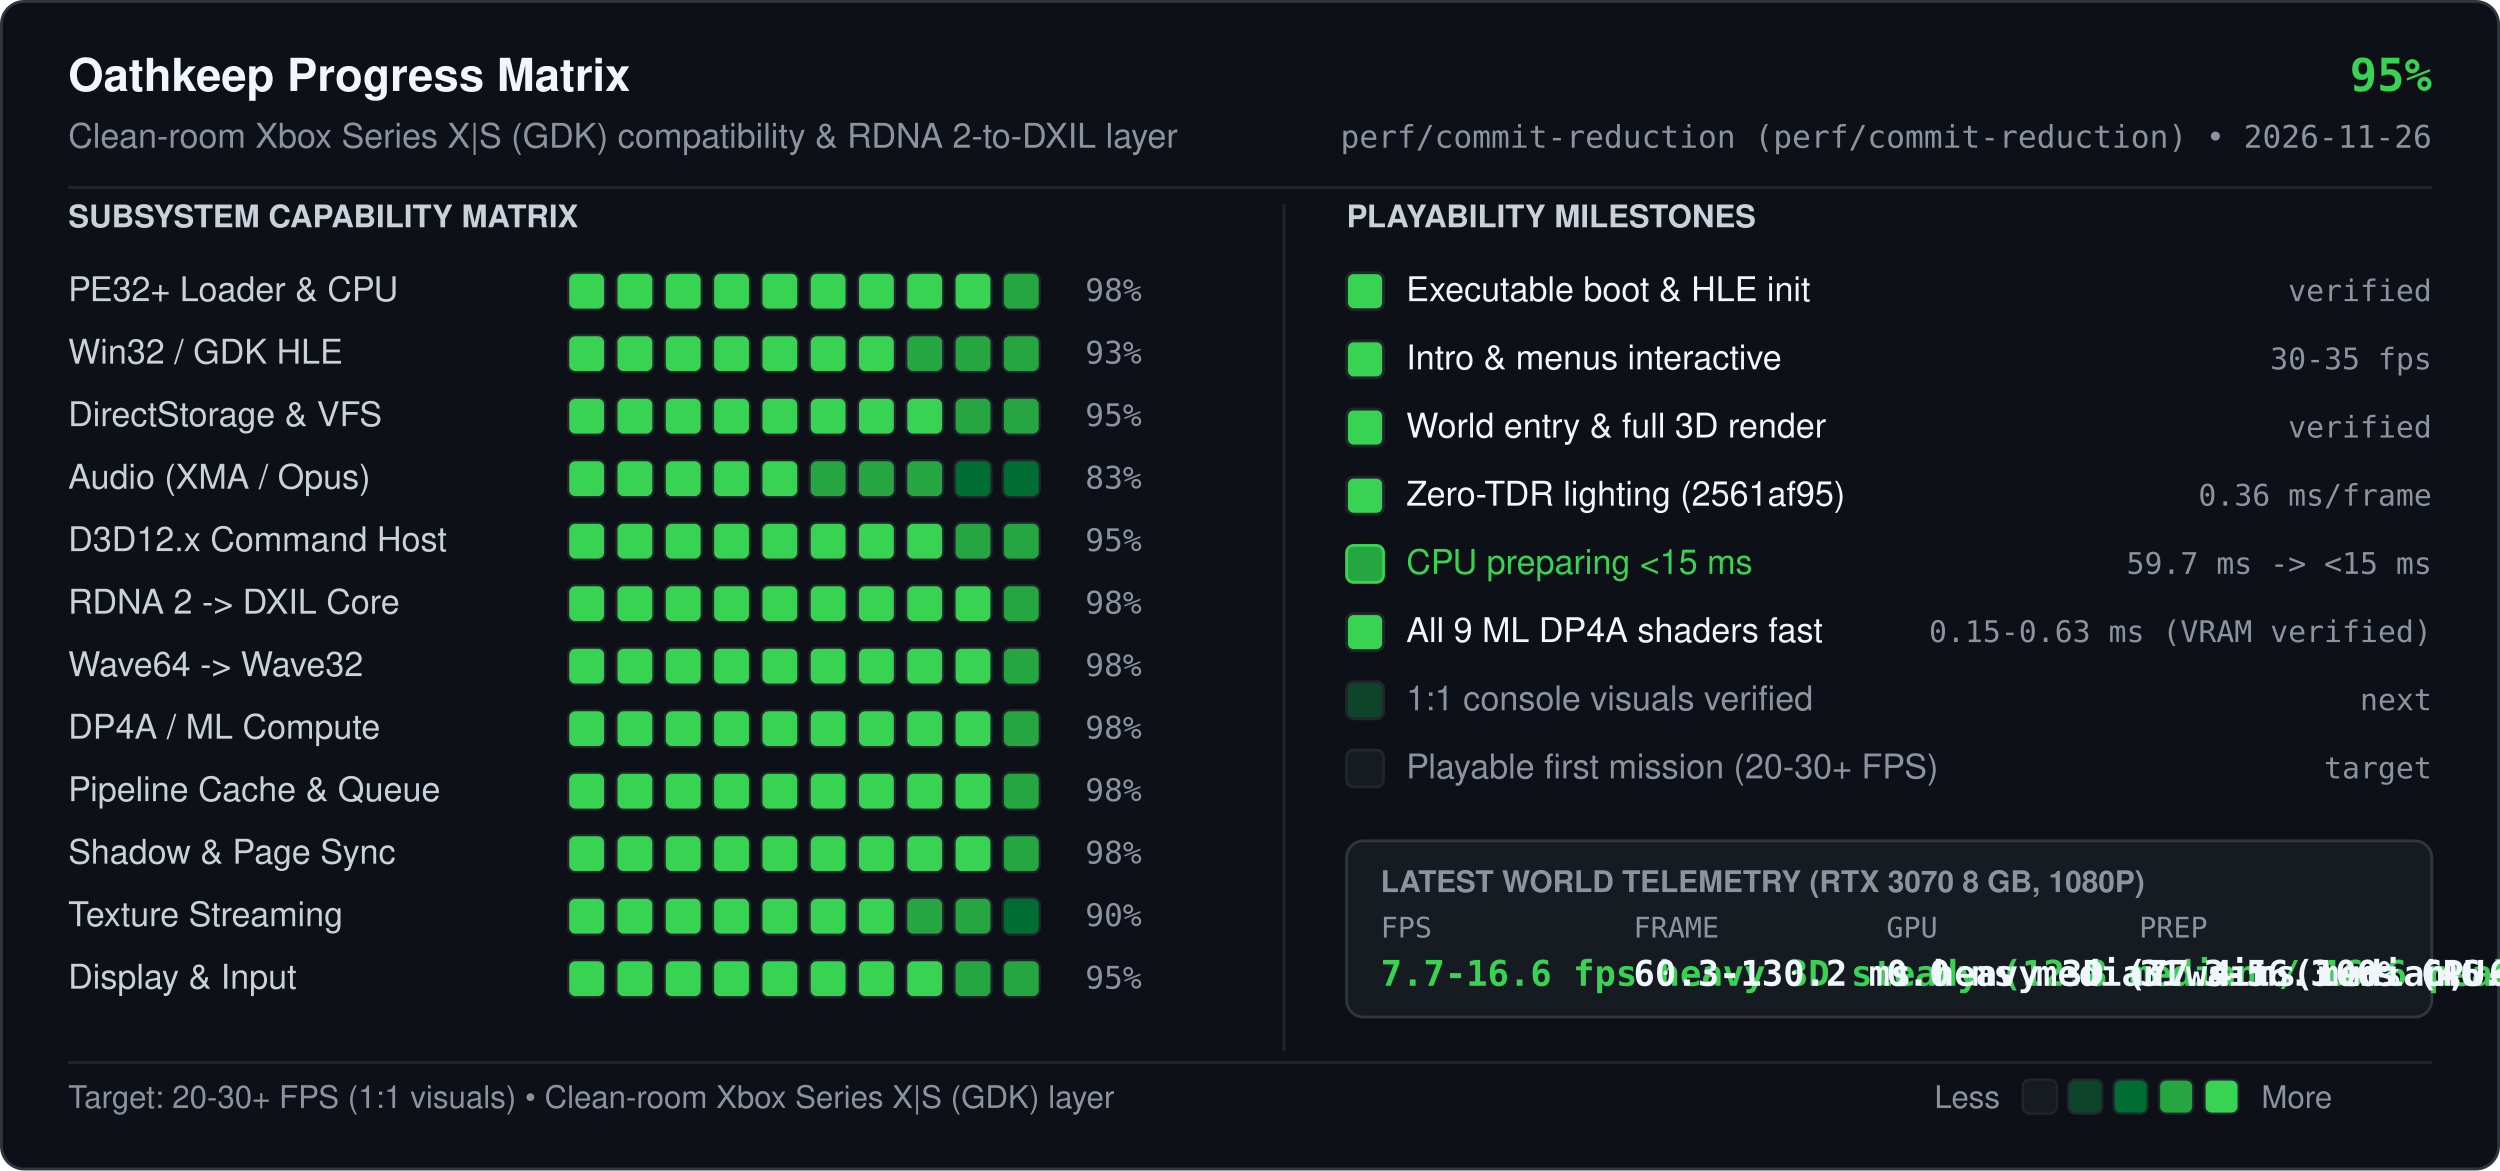
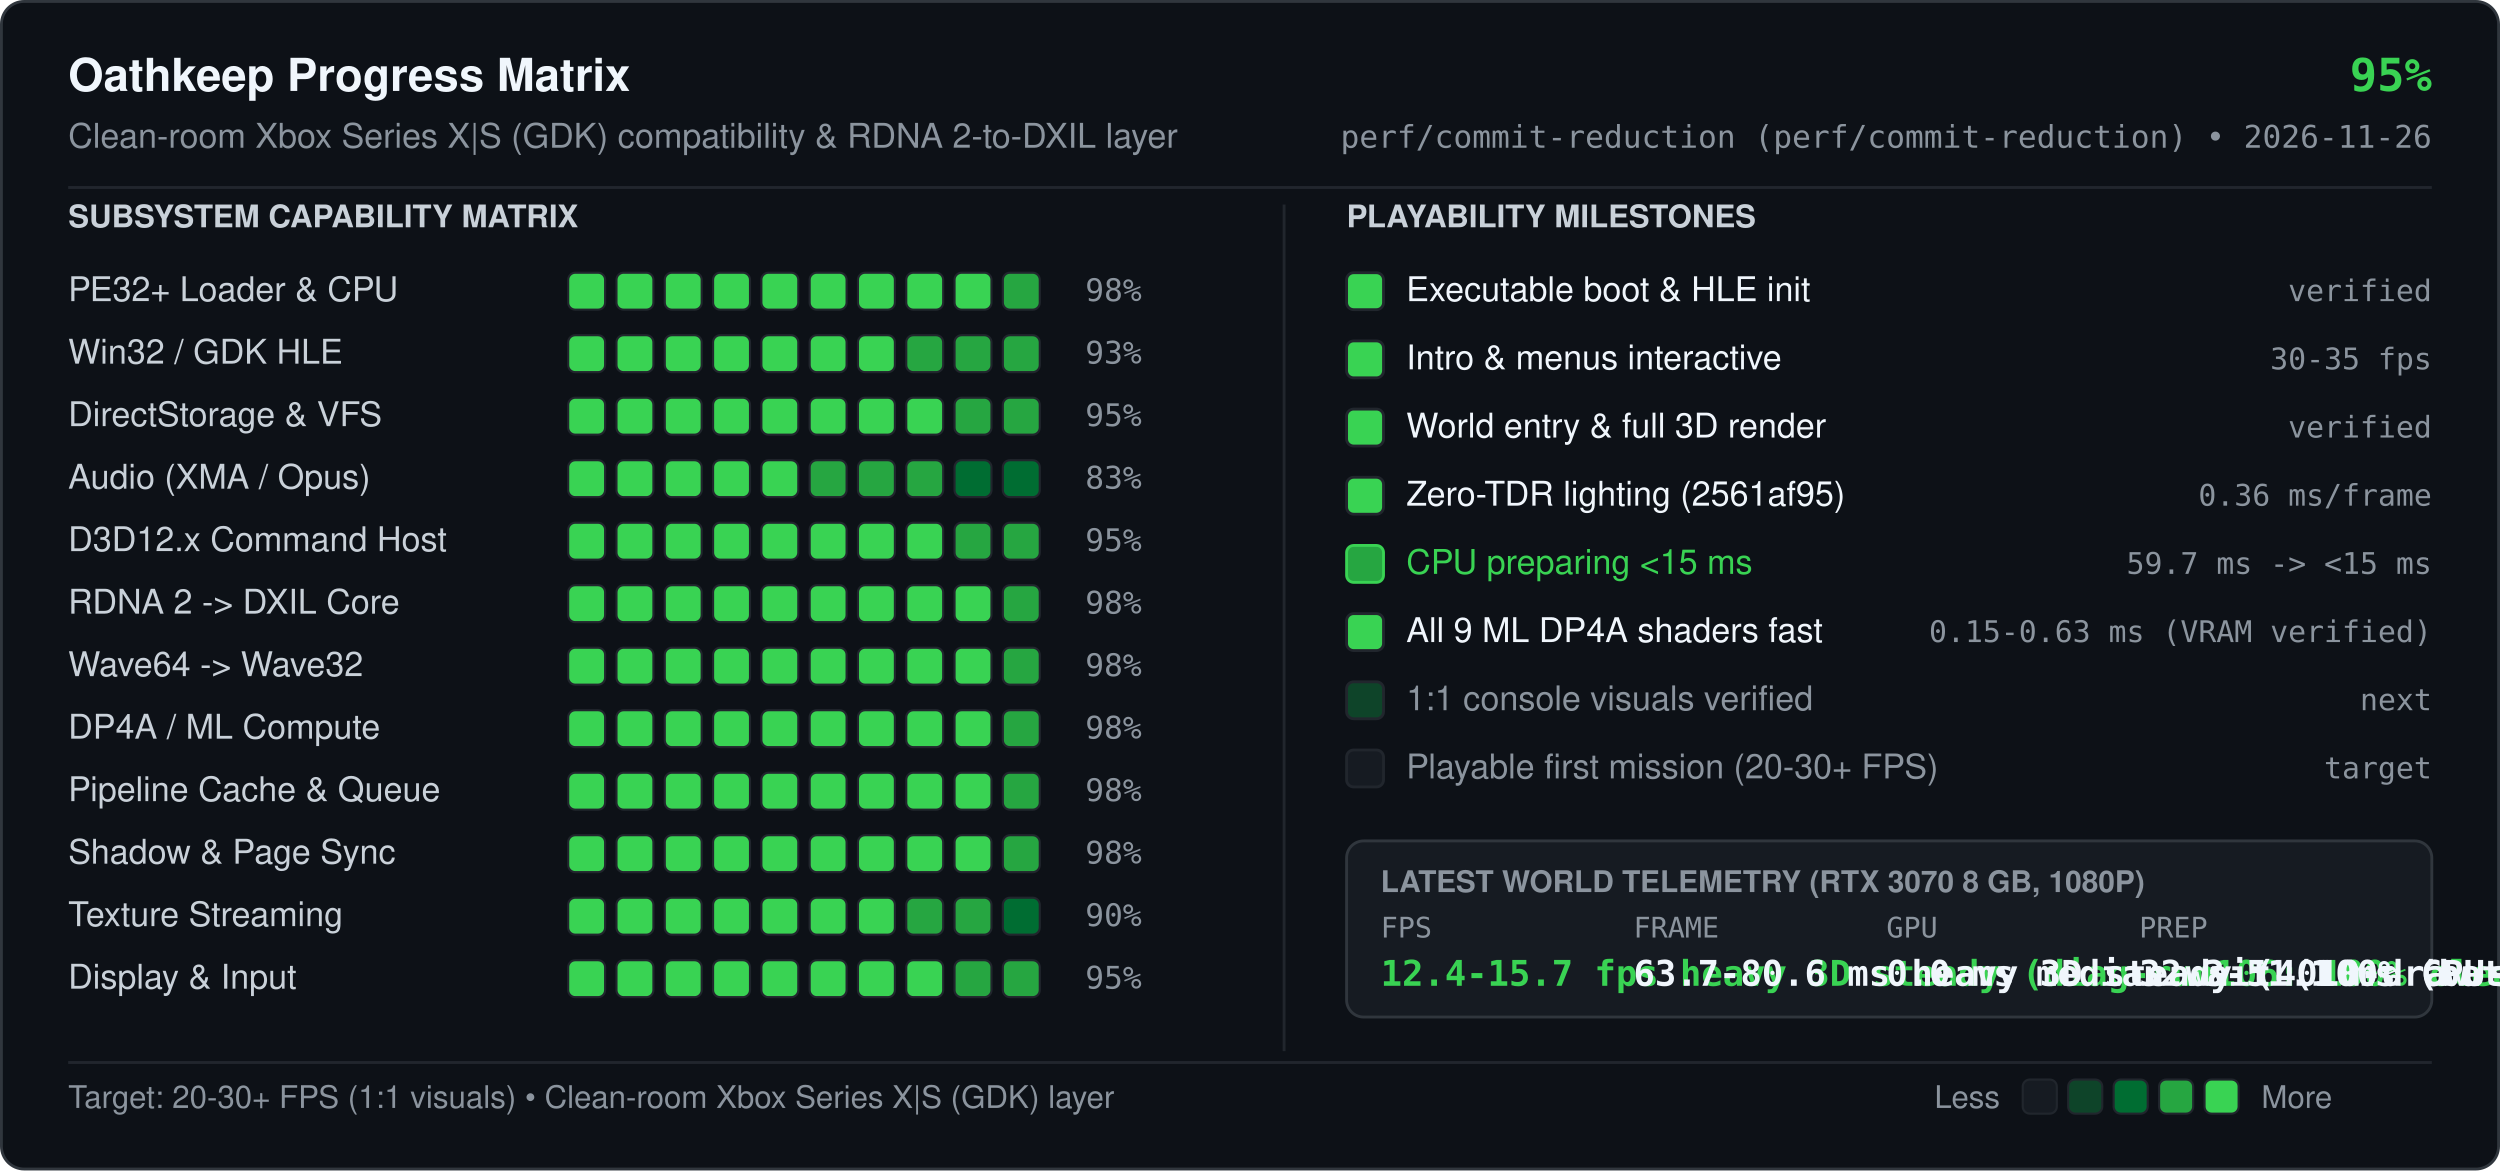
<svg xmlns="http://www.w3.org/2000/svg" width="880" height="412" viewBox="0 0 880 412" role="img" aria-label="Oathkeep Compatibility and Performance Progress">
  <defs>
    <style>text { font-family: -apple-system, BlinkMacSystemFont, 'Segoe UI', Helvetica, Arial, sans-serif; } .mono { font-family: ui-monospace, SFMono-Regular, Menlo, Consolas, monospace; }</style>
  </defs>
  <rect x="0.5" y="0.5" width="879" height="411" rx="8" fill="#0d1117" stroke="#30363d" />
  <text x="24" y="32" fill="#f0f6fc" font-size="16" font-weight="600">Oathkeep Progress Matrix</text>
  <text x="24" y="52" fill="#8b949e" font-size="12">Clean-room Xbox Series X|S (GDK) compatibility &amp; RDNA 2-to-DXIL layer</text>
  <text x="856" y="32" text-anchor="end" fill="#39d353" font-size="16" font-weight="700" class="mono">95%</text>
  <text x="856" y="52" text-anchor="end" fill="#8b949e" font-size="11" class="mono">perf/commit-reduction (perf/commit-reduction) • 2026-11-26</text>
  <line x1="24" y1="66" x2="856" y2="66" stroke="#21262d" />
  <text x="24" y="80" fill="#c9d1d9" font-size="11" font-weight="600">SUBSYSTEM CAPABILITY MATRIX</text>
  <text x="24" y="106" fill="#c9d1d9" font-size="12">PE32+ Loader &amp; CPU</text>
  <rect x="200" y="96" width="13" height="13" rx="2.5" fill="#39d353" stroke="#21262d" stroke-width="0.75" />
  <rect x="217" y="96" width="13" height="13" rx="2.5" fill="#39d353" stroke="#21262d" stroke-width="0.75" />
  <rect x="234" y="96" width="13" height="13" rx="2.5" fill="#39d353" stroke="#21262d" stroke-width="0.75" />
  <rect x="251" y="96" width="13" height="13" rx="2.5" fill="#39d353" stroke="#21262d" stroke-width="0.75" />
  <rect x="268" y="96" width="13" height="13" rx="2.5" fill="#39d353" stroke="#21262d" stroke-width="0.75" />
  <rect x="285" y="96" width="13" height="13" rx="2.5" fill="#39d353" stroke="#21262d" stroke-width="0.75" />
  <rect x="302" y="96" width="13" height="13" rx="2.5" fill="#39d353" stroke="#21262d" stroke-width="0.75" />
  <rect x="319" y="96" width="13" height="13" rx="2.5" fill="#39d353" stroke="#21262d" stroke-width="0.75" />
  <rect x="336" y="96" width="13" height="13" rx="2.5" fill="#39d353" stroke="#21262d" stroke-width="0.75" />
  <rect x="353" y="96" width="13" height="13" rx="2.5" fill="#26a641" stroke="#21262d" stroke-width="0.75" />
  <text x="382" y="106" fill="#8b949e" font-size="11" class="mono"> 98%</text>
  <text x="24" y="128" fill="#c9d1d9" font-size="12">Win32 / GDK HLE</text>
  <rect x="200" y="118" width="13" height="13" rx="2.5" fill="#39d353" stroke="#21262d" stroke-width="0.75" />
  <rect x="217" y="118" width="13" height="13" rx="2.5" fill="#39d353" stroke="#21262d" stroke-width="0.75" />
  <rect x="234" y="118" width="13" height="13" rx="2.5" fill="#39d353" stroke="#21262d" stroke-width="0.75" />
  <rect x="251" y="118" width="13" height="13" rx="2.5" fill="#39d353" stroke="#21262d" stroke-width="0.75" />
  <rect x="268" y="118" width="13" height="13" rx="2.5" fill="#39d353" stroke="#21262d" stroke-width="0.75" />
  <rect x="285" y="118" width="13" height="13" rx="2.5" fill="#39d353" stroke="#21262d" stroke-width="0.75" />
  <rect x="302" y="118" width="13" height="13" rx="2.5" fill="#39d353" stroke="#21262d" stroke-width="0.75" />
  <rect x="319" y="118" width="13" height="13" rx="2.5" fill="#26a641" stroke="#21262d" stroke-width="0.75" />
  <rect x="336" y="118" width="13" height="13" rx="2.5" fill="#26a641" stroke="#21262d" stroke-width="0.75" />
  <rect x="353" y="118" width="13" height="13" rx="2.5" fill="#26a641" stroke="#21262d" stroke-width="0.75" />
  <text x="382" y="128" fill="#8b949e" font-size="11" class="mono"> 93%</text>
  <text x="24" y="150" fill="#c9d1d9" font-size="12">DirectStorage &amp; VFS</text>
  <rect x="200" y="140" width="13" height="13" rx="2.5" fill="#39d353" stroke="#21262d" stroke-width="0.75" />
  <rect x="217" y="140" width="13" height="13" rx="2.5" fill="#39d353" stroke="#21262d" stroke-width="0.75" />
  <rect x="234" y="140" width="13" height="13" rx="2.5" fill="#39d353" stroke="#21262d" stroke-width="0.75" />
  <rect x="251" y="140" width="13" height="13" rx="2.5" fill="#39d353" stroke="#21262d" stroke-width="0.75" />
  <rect x="268" y="140" width="13" height="13" rx="2.5" fill="#39d353" stroke="#21262d" stroke-width="0.75" />
  <rect x="285" y="140" width="13" height="13" rx="2.5" fill="#39d353" stroke="#21262d" stroke-width="0.75" />
  <rect x="302" y="140" width="13" height="13" rx="2.5" fill="#39d353" stroke="#21262d" stroke-width="0.75" />
  <rect x="319" y="140" width="13" height="13" rx="2.5" fill="#39d353" stroke="#21262d" stroke-width="0.75" />
  <rect x="336" y="140" width="13" height="13" rx="2.5" fill="#26a641" stroke="#21262d" stroke-width="0.75" />
  <rect x="353" y="140" width="13" height="13" rx="2.5" fill="#26a641" stroke="#21262d" stroke-width="0.75" />
  <text x="382" y="150" fill="#8b949e" font-size="11" class="mono"> 95%</text>
  <text x="24" y="172" fill="#c9d1d9" font-size="12">Audio (XMA / Opus)</text>
  <rect x="200" y="162" width="13" height="13" rx="2.5" fill="#39d353" stroke="#21262d" stroke-width="0.75" />
  <rect x="217" y="162" width="13" height="13" rx="2.5" fill="#39d353" stroke="#21262d" stroke-width="0.75" />
  <rect x="234" y="162" width="13" height="13" rx="2.5" fill="#39d353" stroke="#21262d" stroke-width="0.75" />
  <rect x="251" y="162" width="13" height="13" rx="2.5" fill="#39d353" stroke="#21262d" stroke-width="0.75" />
  <rect x="268" y="162" width="13" height="13" rx="2.5" fill="#39d353" stroke="#21262d" stroke-width="0.75" />
  <rect x="285" y="162" width="13" height="13" rx="2.5" fill="#26a641" stroke="#21262d" stroke-width="0.75" />
  <rect x="302" y="162" width="13" height="13" rx="2.5" fill="#26a641" stroke="#21262d" stroke-width="0.75" />
  <rect x="319" y="162" width="13" height="13" rx="2.5" fill="#26a641" stroke="#21262d" stroke-width="0.75" />
  <rect x="336" y="162" width="13" height="13" rx="2.5" fill="#006d32" stroke="#21262d" stroke-width="0.75" />
  <rect x="353" y="162" width="13" height="13" rx="2.5" fill="#006d32" stroke="#21262d" stroke-width="0.75" />
  <text x="382" y="172" fill="#8b949e" font-size="11" class="mono"> 83%</text>
  <text x="24" y="194" fill="#c9d1d9" font-size="12">D3D12.x Command Host</text>
  <rect x="200" y="184" width="13" height="13" rx="2.5" fill="#39d353" stroke="#21262d" stroke-width="0.75" />
  <rect x="217" y="184" width="13" height="13" rx="2.5" fill="#39d353" stroke="#21262d" stroke-width="0.75" />
  <rect x="234" y="184" width="13" height="13" rx="2.5" fill="#39d353" stroke="#21262d" stroke-width="0.75" />
  <rect x="251" y="184" width="13" height="13" rx="2.5" fill="#39d353" stroke="#21262d" stroke-width="0.75" />
  <rect x="268" y="184" width="13" height="13" rx="2.5" fill="#39d353" stroke="#21262d" stroke-width="0.75" />
  <rect x="285" y="184" width="13" height="13" rx="2.5" fill="#39d353" stroke="#21262d" stroke-width="0.75" />
  <rect x="302" y="184" width="13" height="13" rx="2.5" fill="#39d353" stroke="#21262d" stroke-width="0.75" />
  <rect x="319" y="184" width="13" height="13" rx="2.5" fill="#39d353" stroke="#21262d" stroke-width="0.75" />
  <rect x="336" y="184" width="13" height="13" rx="2.5" fill="#26a641" stroke="#21262d" stroke-width="0.75" />
  <rect x="353" y="184" width="13" height="13" rx="2.5" fill="#26a641" stroke="#21262d" stroke-width="0.75" />
  <text x="382" y="194" fill="#8b949e" font-size="11" class="mono"> 95%</text>
  <text x="24" y="216" fill="#c9d1d9" font-size="12">RDNA 2 -&gt; DXIL Core</text>
  <rect x="200" y="206" width="13" height="13" rx="2.5" fill="#39d353" stroke="#21262d" stroke-width="0.75" />
  <rect x="217" y="206" width="13" height="13" rx="2.5" fill="#39d353" stroke="#21262d" stroke-width="0.75" />
  <rect x="234" y="206" width="13" height="13" rx="2.5" fill="#39d353" stroke="#21262d" stroke-width="0.75" />
  <rect x="251" y="206" width="13" height="13" rx="2.5" fill="#39d353" stroke="#21262d" stroke-width="0.75" />
  <rect x="268" y="206" width="13" height="13" rx="2.5" fill="#39d353" stroke="#21262d" stroke-width="0.75" />
  <rect x="285" y="206" width="13" height="13" rx="2.5" fill="#39d353" stroke="#21262d" stroke-width="0.75" />
  <rect x="302" y="206" width="13" height="13" rx="2.5" fill="#39d353" stroke="#21262d" stroke-width="0.75" />
  <rect x="319" y="206" width="13" height="13" rx="2.5" fill="#39d353" stroke="#21262d" stroke-width="0.75" />
  <rect x="336" y="206" width="13" height="13" rx="2.5" fill="#39d353" stroke="#21262d" stroke-width="0.75" />
  <rect x="353" y="206" width="13" height="13" rx="2.5" fill="#26a641" stroke="#21262d" stroke-width="0.75" />
  <text x="382" y="216" fill="#8b949e" font-size="11" class="mono"> 98%</text>
  <text x="24" y="238" fill="#c9d1d9" font-size="12">Wave64 -&gt; Wave32</text>
  <rect x="200" y="228" width="13" height="13" rx="2.5" fill="#39d353" stroke="#21262d" stroke-width="0.75" />
  <rect x="217" y="228" width="13" height="13" rx="2.5" fill="#39d353" stroke="#21262d" stroke-width="0.75" />
  <rect x="234" y="228" width="13" height="13" rx="2.5" fill="#39d353" stroke="#21262d" stroke-width="0.75" />
  <rect x="251" y="228" width="13" height="13" rx="2.5" fill="#39d353" stroke="#21262d" stroke-width="0.75" />
  <rect x="268" y="228" width="13" height="13" rx="2.5" fill="#39d353" stroke="#21262d" stroke-width="0.75" />
  <rect x="285" y="228" width="13" height="13" rx="2.5" fill="#39d353" stroke="#21262d" stroke-width="0.75" />
  <rect x="302" y="228" width="13" height="13" rx="2.5" fill="#39d353" stroke="#21262d" stroke-width="0.75" />
  <rect x="319" y="228" width="13" height="13" rx="2.5" fill="#39d353" stroke="#21262d" stroke-width="0.75" />
  <rect x="336" y="228" width="13" height="13" rx="2.5" fill="#39d353" stroke="#21262d" stroke-width="0.75" />
  <rect x="353" y="228" width="13" height="13" rx="2.5" fill="#26a641" stroke="#21262d" stroke-width="0.75" />
  <text x="382" y="238" fill="#8b949e" font-size="11" class="mono"> 98%</text>
  <text x="24" y="260" fill="#c9d1d9" font-size="12">DP4A / ML Compute</text>
  <rect x="200" y="250" width="13" height="13" rx="2.5" fill="#39d353" stroke="#21262d" stroke-width="0.75" />
  <rect x="217" y="250" width="13" height="13" rx="2.5" fill="#39d353" stroke="#21262d" stroke-width="0.75" />
  <rect x="234" y="250" width="13" height="13" rx="2.5" fill="#39d353" stroke="#21262d" stroke-width="0.75" />
  <rect x="251" y="250" width="13" height="13" rx="2.5" fill="#39d353" stroke="#21262d" stroke-width="0.75" />
  <rect x="268" y="250" width="13" height="13" rx="2.5" fill="#39d353" stroke="#21262d" stroke-width="0.75" />
  <rect x="285" y="250" width="13" height="13" rx="2.5" fill="#39d353" stroke="#21262d" stroke-width="0.75" />
  <rect x="302" y="250" width="13" height="13" rx="2.5" fill="#39d353" stroke="#21262d" stroke-width="0.75" />
  <rect x="319" y="250" width="13" height="13" rx="2.5" fill="#39d353" stroke="#21262d" stroke-width="0.75" />
  <rect x="336" y="250" width="13" height="13" rx="2.5" fill="#39d353" stroke="#21262d" stroke-width="0.75" />
  <rect x="353" y="250" width="13" height="13" rx="2.5" fill="#26a641" stroke="#21262d" stroke-width="0.75" />
  <text x="382" y="260" fill="#8b949e" font-size="11" class="mono"> 98%</text>
  <text x="24" y="282" fill="#c9d1d9" font-size="12">Pipeline Cache &amp; Queue</text>
  <rect x="200" y="272" width="13" height="13" rx="2.5" fill="#39d353" stroke="#21262d" stroke-width="0.75" />
  <rect x="217" y="272" width="13" height="13" rx="2.5" fill="#39d353" stroke="#21262d" stroke-width="0.75" />
  <rect x="234" y="272" width="13" height="13" rx="2.5" fill="#39d353" stroke="#21262d" stroke-width="0.75" />
  <rect x="251" y="272" width="13" height="13" rx="2.5" fill="#39d353" stroke="#21262d" stroke-width="0.75" />
  <rect x="268" y="272" width="13" height="13" rx="2.5" fill="#39d353" stroke="#21262d" stroke-width="0.75" />
  <rect x="285" y="272" width="13" height="13" rx="2.5" fill="#39d353" stroke="#21262d" stroke-width="0.75" />
  <rect x="302" y="272" width="13" height="13" rx="2.5" fill="#39d353" stroke="#21262d" stroke-width="0.75" />
  <rect x="319" y="272" width="13" height="13" rx="2.5" fill="#39d353" stroke="#21262d" stroke-width="0.75" />
  <rect x="336" y="272" width="13" height="13" rx="2.5" fill="#39d353" stroke="#21262d" stroke-width="0.75" />
  <rect x="353" y="272" width="13" height="13" rx="2.5" fill="#26a641" stroke="#21262d" stroke-width="0.75" />
  <text x="382" y="282" fill="#8b949e" font-size="11" class="mono"> 98%</text>
  <text x="24" y="304" fill="#c9d1d9" font-size="12">Shadow &amp; Page Sync</text>
  <rect x="200" y="294" width="13" height="13" rx="2.5" fill="#39d353" stroke="#21262d" stroke-width="0.75" />
  <rect x="217" y="294" width="13" height="13" rx="2.5" fill="#39d353" stroke="#21262d" stroke-width="0.75" />
  <rect x="234" y="294" width="13" height="13" rx="2.5" fill="#39d353" stroke="#21262d" stroke-width="0.75" />
  <rect x="251" y="294" width="13" height="13" rx="2.5" fill="#39d353" stroke="#21262d" stroke-width="0.75" />
  <rect x="268" y="294" width="13" height="13" rx="2.5" fill="#39d353" stroke="#21262d" stroke-width="0.75" />
  <rect x="285" y="294" width="13" height="13" rx="2.5" fill="#39d353" stroke="#21262d" stroke-width="0.75" />
  <rect x="302" y="294" width="13" height="13" rx="2.5" fill="#39d353" stroke="#21262d" stroke-width="0.75" />
  <rect x="319" y="294" width="13" height="13" rx="2.5" fill="#39d353" stroke="#21262d" stroke-width="0.75" />
  <rect x="336" y="294" width="13" height="13" rx="2.5" fill="#39d353" stroke="#21262d" stroke-width="0.75" />
  <rect x="353" y="294" width="13" height="13" rx="2.5" fill="#26a641" stroke="#21262d" stroke-width="0.75" />
  <text x="382" y="304" fill="#8b949e" font-size="11" class="mono"> 98%</text>
  <text x="24" y="326" fill="#c9d1d9" font-size="12">Texture Streaming</text>
  <rect x="200" y="316" width="13" height="13" rx="2.5" fill="#39d353" stroke="#21262d" stroke-width="0.75" />
  <rect x="217" y="316" width="13" height="13" rx="2.5" fill="#39d353" stroke="#21262d" stroke-width="0.75" />
  <rect x="234" y="316" width="13" height="13" rx="2.5" fill="#39d353" stroke="#21262d" stroke-width="0.75" />
  <rect x="251" y="316" width="13" height="13" rx="2.5" fill="#39d353" stroke="#21262d" stroke-width="0.75" />
  <rect x="268" y="316" width="13" height="13" rx="2.5" fill="#39d353" stroke="#21262d" stroke-width="0.75" />
  <rect x="285" y="316" width="13" height="13" rx="2.5" fill="#39d353" stroke="#21262d" stroke-width="0.75" />
  <rect x="302" y="316" width="13" height="13" rx="2.5" fill="#39d353" stroke="#21262d" stroke-width="0.75" />
  <rect x="319" y="316" width="13" height="13" rx="2.5" fill="#26a641" stroke="#21262d" stroke-width="0.75" />
  <rect x="336" y="316" width="13" height="13" rx="2.5" fill="#26a641" stroke="#21262d" stroke-width="0.75" />
  <rect x="353" y="316" width="13" height="13" rx="2.5" fill="#006d32" stroke="#21262d" stroke-width="0.75" />
  <text x="382" y="326" fill="#8b949e" font-size="11" class="mono"> 90%</text>
  <text x="24" y="348" fill="#c9d1d9" font-size="12">Display &amp; Input</text>
  <rect x="200" y="338" width="13" height="13" rx="2.5" fill="#39d353" stroke="#21262d" stroke-width="0.75" />
  <rect x="217" y="338" width="13" height="13" rx="2.5" fill="#39d353" stroke="#21262d" stroke-width="0.75" />
  <rect x="234" y="338" width="13" height="13" rx="2.5" fill="#39d353" stroke="#21262d" stroke-width="0.75" />
  <rect x="251" y="338" width="13" height="13" rx="2.5" fill="#39d353" stroke="#21262d" stroke-width="0.75" />
  <rect x="268" y="338" width="13" height="13" rx="2.5" fill="#39d353" stroke="#21262d" stroke-width="0.75" />
  <rect x="285" y="338" width="13" height="13" rx="2.5" fill="#39d353" stroke="#21262d" stroke-width="0.75" />
  <rect x="302" y="338" width="13" height="13" rx="2.5" fill="#39d353" stroke="#21262d" stroke-width="0.75" />
  <rect x="319" y="338" width="13" height="13" rx="2.5" fill="#39d353" stroke="#21262d" stroke-width="0.75" />
  <rect x="336" y="338" width="13" height="13" rx="2.5" fill="#26a641" stroke="#21262d" stroke-width="0.75" />
  <rect x="353" y="338" width="13" height="13" rx="2.5" fill="#26a641" stroke="#21262d" stroke-width="0.75" />
  <text x="382" y="348" fill="#8b949e" font-size="11" class="mono"> 95%</text>
  <line x1="452" y1="72" x2="452" y2="370" stroke="#21262d" />
  <text x="474" y="80" fill="#c9d1d9" font-size="11" font-weight="600">PLAYABILITY MILESTONES</text>
  <rect x="474" y="96" width="13" height="13" rx="2.5" fill="#39d353" stroke="#21262d" stroke-width="1" />
  <text x="495" y="106" fill="#f0f6fc" font-size="12" font-weight="500">Executable boot &amp; HLE init</text>
  <text x="856" y="106" text-anchor="end" fill="#8b949e" font-size="10.5" class="mono">verified</text>
  <rect x="474" y="120" width="13" height="13" rx="2.5" fill="#39d353" stroke="#21262d" stroke-width="1" />
  <text x="495" y="130" fill="#f0f6fc" font-size="12" font-weight="500">Intro &amp; menus interactive</text>
  <text x="856" y="130" text-anchor="end" fill="#8b949e" font-size="10.5" class="mono">30-35 fps</text>
  <rect x="474" y="144" width="13" height="13" rx="2.5" fill="#39d353" stroke="#21262d" stroke-width="1" />
  <text x="495" y="154" fill="#f0f6fc" font-size="12" font-weight="500">World entry &amp; full 3D render</text>
  <text x="856" y="154" text-anchor="end" fill="#8b949e" font-size="10.5" class="mono">verified</text>
  <rect x="474" y="168" width="13" height="13" rx="2.5" fill="#39d353" stroke="#21262d" stroke-width="1" />
  <text x="495" y="178" fill="#f0f6fc" font-size="12" font-weight="500">Zero-TDR lighting (2561af95)</text>
  <text x="856" y="178" text-anchor="end" fill="#8b949e" font-size="10.5" class="mono">0.36 ms/frame</text>
  <rect x="474" y="192" width="13" height="13" rx="2.5" fill="#26a641" stroke="#39d353" stroke-width="1" />
  <text x="495" y="202" fill="#39d353" font-size="12" font-weight="500">CPU preparing &lt;15 ms</text>
  <text x="856" y="202" text-anchor="end" fill="#8b949e" font-size="10.5" class="mono">59.7 ms -&gt; &lt;15 ms</text>
  <rect x="474" y="216" width="13" height="13" rx="2.5" fill="#39d353" stroke="#21262d" stroke-width="1" />
  <text x="495" y="226" fill="#f0f6fc" font-size="12" font-weight="500">All 9 ML DP4A shaders fast</text>
  <text x="856" y="226" text-anchor="end" fill="#8b949e" font-size="10.5" class="mono">0.15-0.63 ms (VRAM verified)</text>
  <rect x="474" y="240" width="13" height="13" rx="2.5" fill="#0e4429" stroke="#21262d" stroke-width="1" />
  <text x="495" y="250" fill="#8b949e" font-size="12" font-weight="500">1:1 console visuals verified</text>
  <text x="856" y="250" text-anchor="end" fill="#8b949e" font-size="10.5" class="mono">next</text>
  <rect x="474" y="264" width="13" height="13" rx="2.5" fill="#161b22" stroke="#21262d" stroke-width="1" />
  <text x="495" y="274" fill="#8b949e" font-size="12" font-weight="500">Playable first mission (20-30+ FPS)</text>
  <text x="856" y="274" text-anchor="end" fill="#8b949e" font-size="10.5" class="mono">target</text>
  <rect x="474" y="296" width="382" height="62" rx="6" fill="#161b22" stroke="#30363d" />
  <text x="486" y="314" fill="#8b949e" font-size="10.5" font-weight="600">LATEST WORLD TELEMETRY (RTX 3070 8 GB, 1080P)</text>
  <text x="486" y="330" fill="#8b949e" font-size="10" class="mono">FPS</text>
-   <text x="486" y="347" fill="#39d353" font-size="12.5" font-weight="600" class="mono">7.7-16.6 fps heavy 3D steady (12.8 median / 16.6 peak, diag-run105 at 61ccefc: 100% clean 130.2s, 0 exceptions, 0 GPU hangs/TDRs, 0 refusals; fixed VEH guard-page TOCTOU + relay hot-hash race)</text>
+   <text x="486" y="347" fill="#39d353" font-size="12.5" font-weight="600" class="mono">12.4-15.7 fps heavy 3D steady (diag-run106: 100% clean 130.3s, 0 exceptions/TDRs/refusals; heavy 4010-draw scene +61% from 7.7-&gt;12.4 fps, moves -32%, guards -29%)</text>
  <text x="575" y="330" fill="#8b949e" font-size="10" class="mono">FRAME</text>
-   <text x="575" y="347" fill="#f0f6fc" font-size="12.5" font-weight="600" class="mono">60.3-130.2 ms heavy 3D (77.4 ms median, 60.3 ms peak, 0 refused dynamic slots, 0 crashes/TDRs, 0.0 ms median GPU wait)</text>
+   <text x="575" y="347" fill="#f0f6fc" font-size="12.5" font-weight="600" class="mono">63.7-80.6 ms heavy 3D steady (4010-draw scene cut from 130.2-&gt;80.6 ms; 0 refused dynamic slots, 0 crashes/TDRs, 0.0 ms median GPU wait)</text>
  <text x="664" y="330" fill="#8b949e" font-size="10" class="mono">GPU</text>
-   <text x="664" y="347" fill="#f0f6fc" font-size="12.5" font-weight="600" class="mono">0.0 ms median wait (100% CPU-bound: preparing 31.3-56.3 ms + recording 106.8-174.1 ms across threads)</text>
+   <text x="664" y="347" fill="#f0f6fc" font-size="12.5" font-weight="600" class="mono">0.0 ms median wait (100% CPU-bound: preparing 32.3-51.1 ms + recording 115.6-166.8 ms across threads)</text>
  <text x="753" y="330" fill="#8b949e" font-size="10" class="mono">PREP</text>
-   <text x="753" y="347" fill="#f0f6fc" font-size="12.5" font-weight="600" class="mono">31.3-56.3 ms (46.2 ms median: batch_flush 17.9-29.4 ms, stale 4.5-7.6 ms, prelude 3.2-5.3 ms, ask_once 3.1-3.9 ms, card 3.0-4.3 ms)</text>
+   <text x="753" y="347" fill="#f0f6fc" font-size="12.5" font-weight="600" class="mono">32.3-51.1 ms (batch_flush 18.6-25.5 ms, stale 6.0-8.2 ms, prelude 2.5-4.3 ms, ask_once 3.1-3.3 ms, card 3.3-4.3 ms)</text>
  <line x1="24" y1="374" x2="856" y2="374" stroke="#21262d" />
  <text x="24" y="390" fill="#8b949e" font-size="11">Target: 20-30+ FPS (1:1 visuals) • Clean-room Xbox Series X|S (GDK) layer</text>
  <text x="704" y="390" text-anchor="end" fill="#8b949e" font-size="11">Less</text>
  <rect x="712" y="380" width="12" height="12" rx="2.5" fill="#161b22" stroke="#21262d" stroke-width="0.75" />
  <rect x="728" y="380" width="12" height="12" rx="2.5" fill="#0e4429" stroke="#21262d" stroke-width="0.75" />
  <rect x="744" y="380" width="12" height="12" rx="2.5" fill="#006d32" stroke="#21262d" stroke-width="0.75" />
  <rect x="760" y="380" width="12" height="12" rx="2.5" fill="#26a641" stroke="#21262d" stroke-width="0.75" />
  <rect x="776" y="380" width="12" height="12" rx="2.5" fill="#39d353" stroke="#21262d" stroke-width="0.75" />
  <text x="796" y="390" fill="#8b949e" font-size="11">More</text>
</svg>
